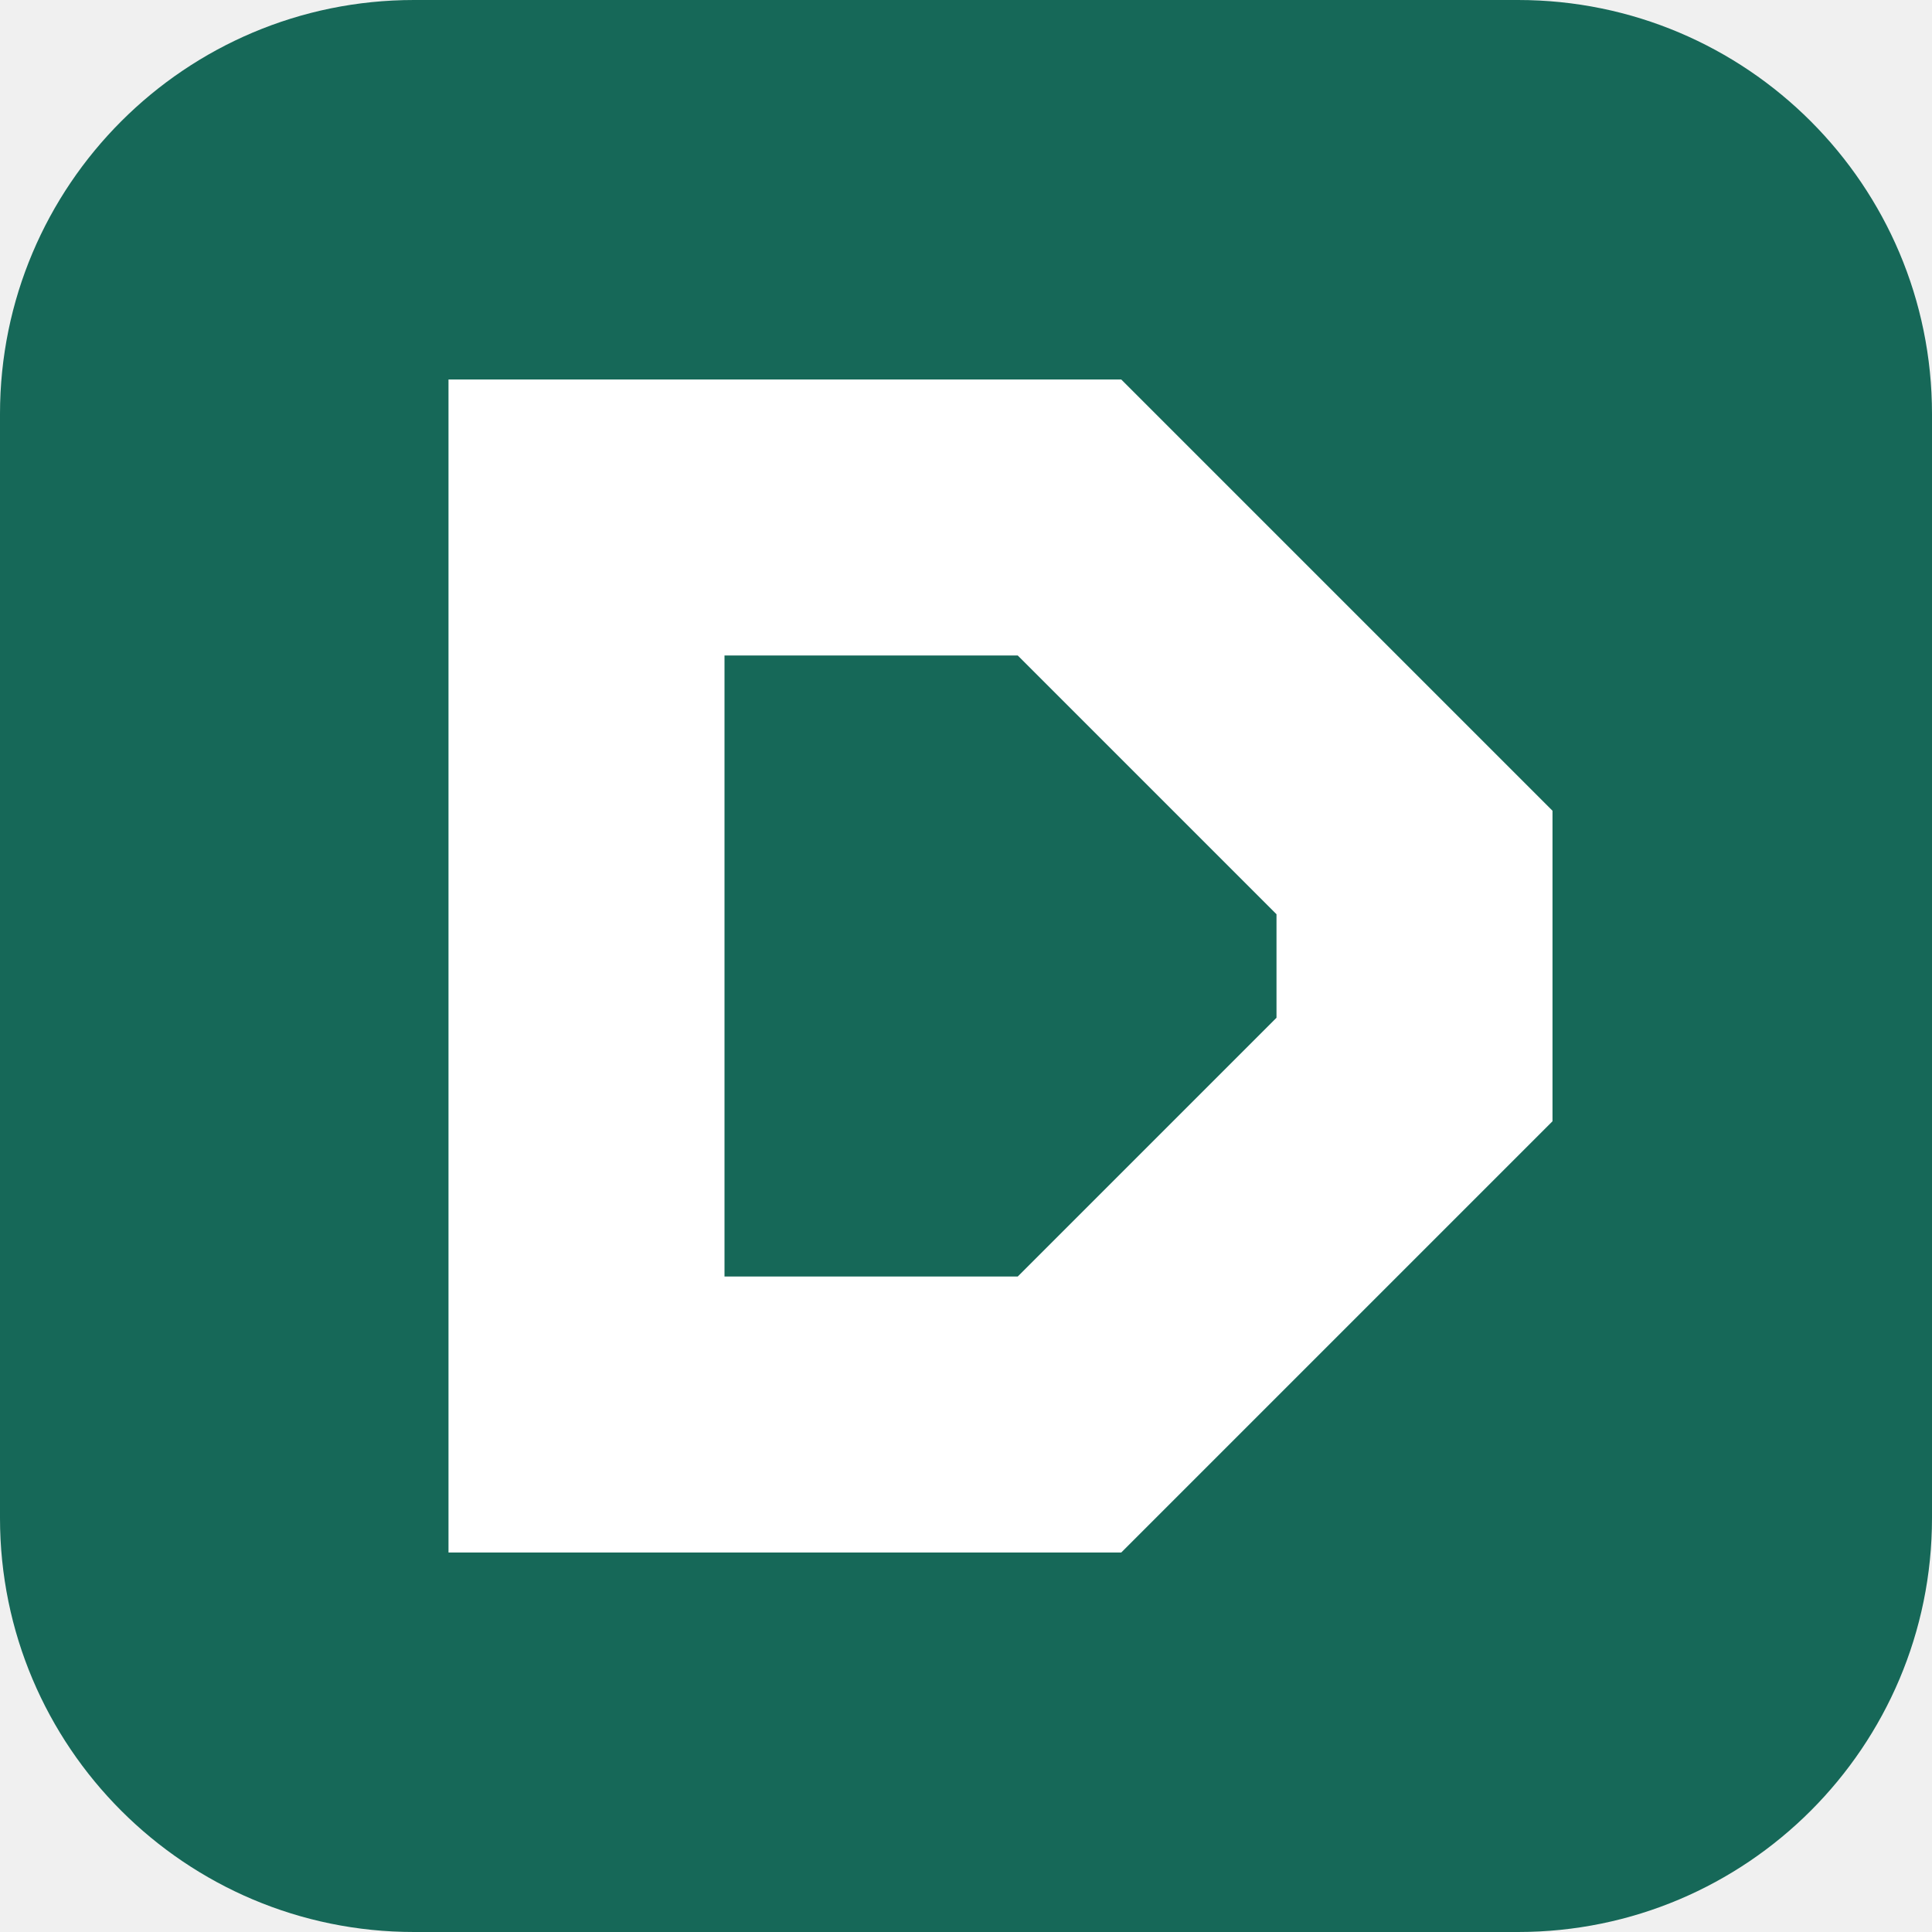
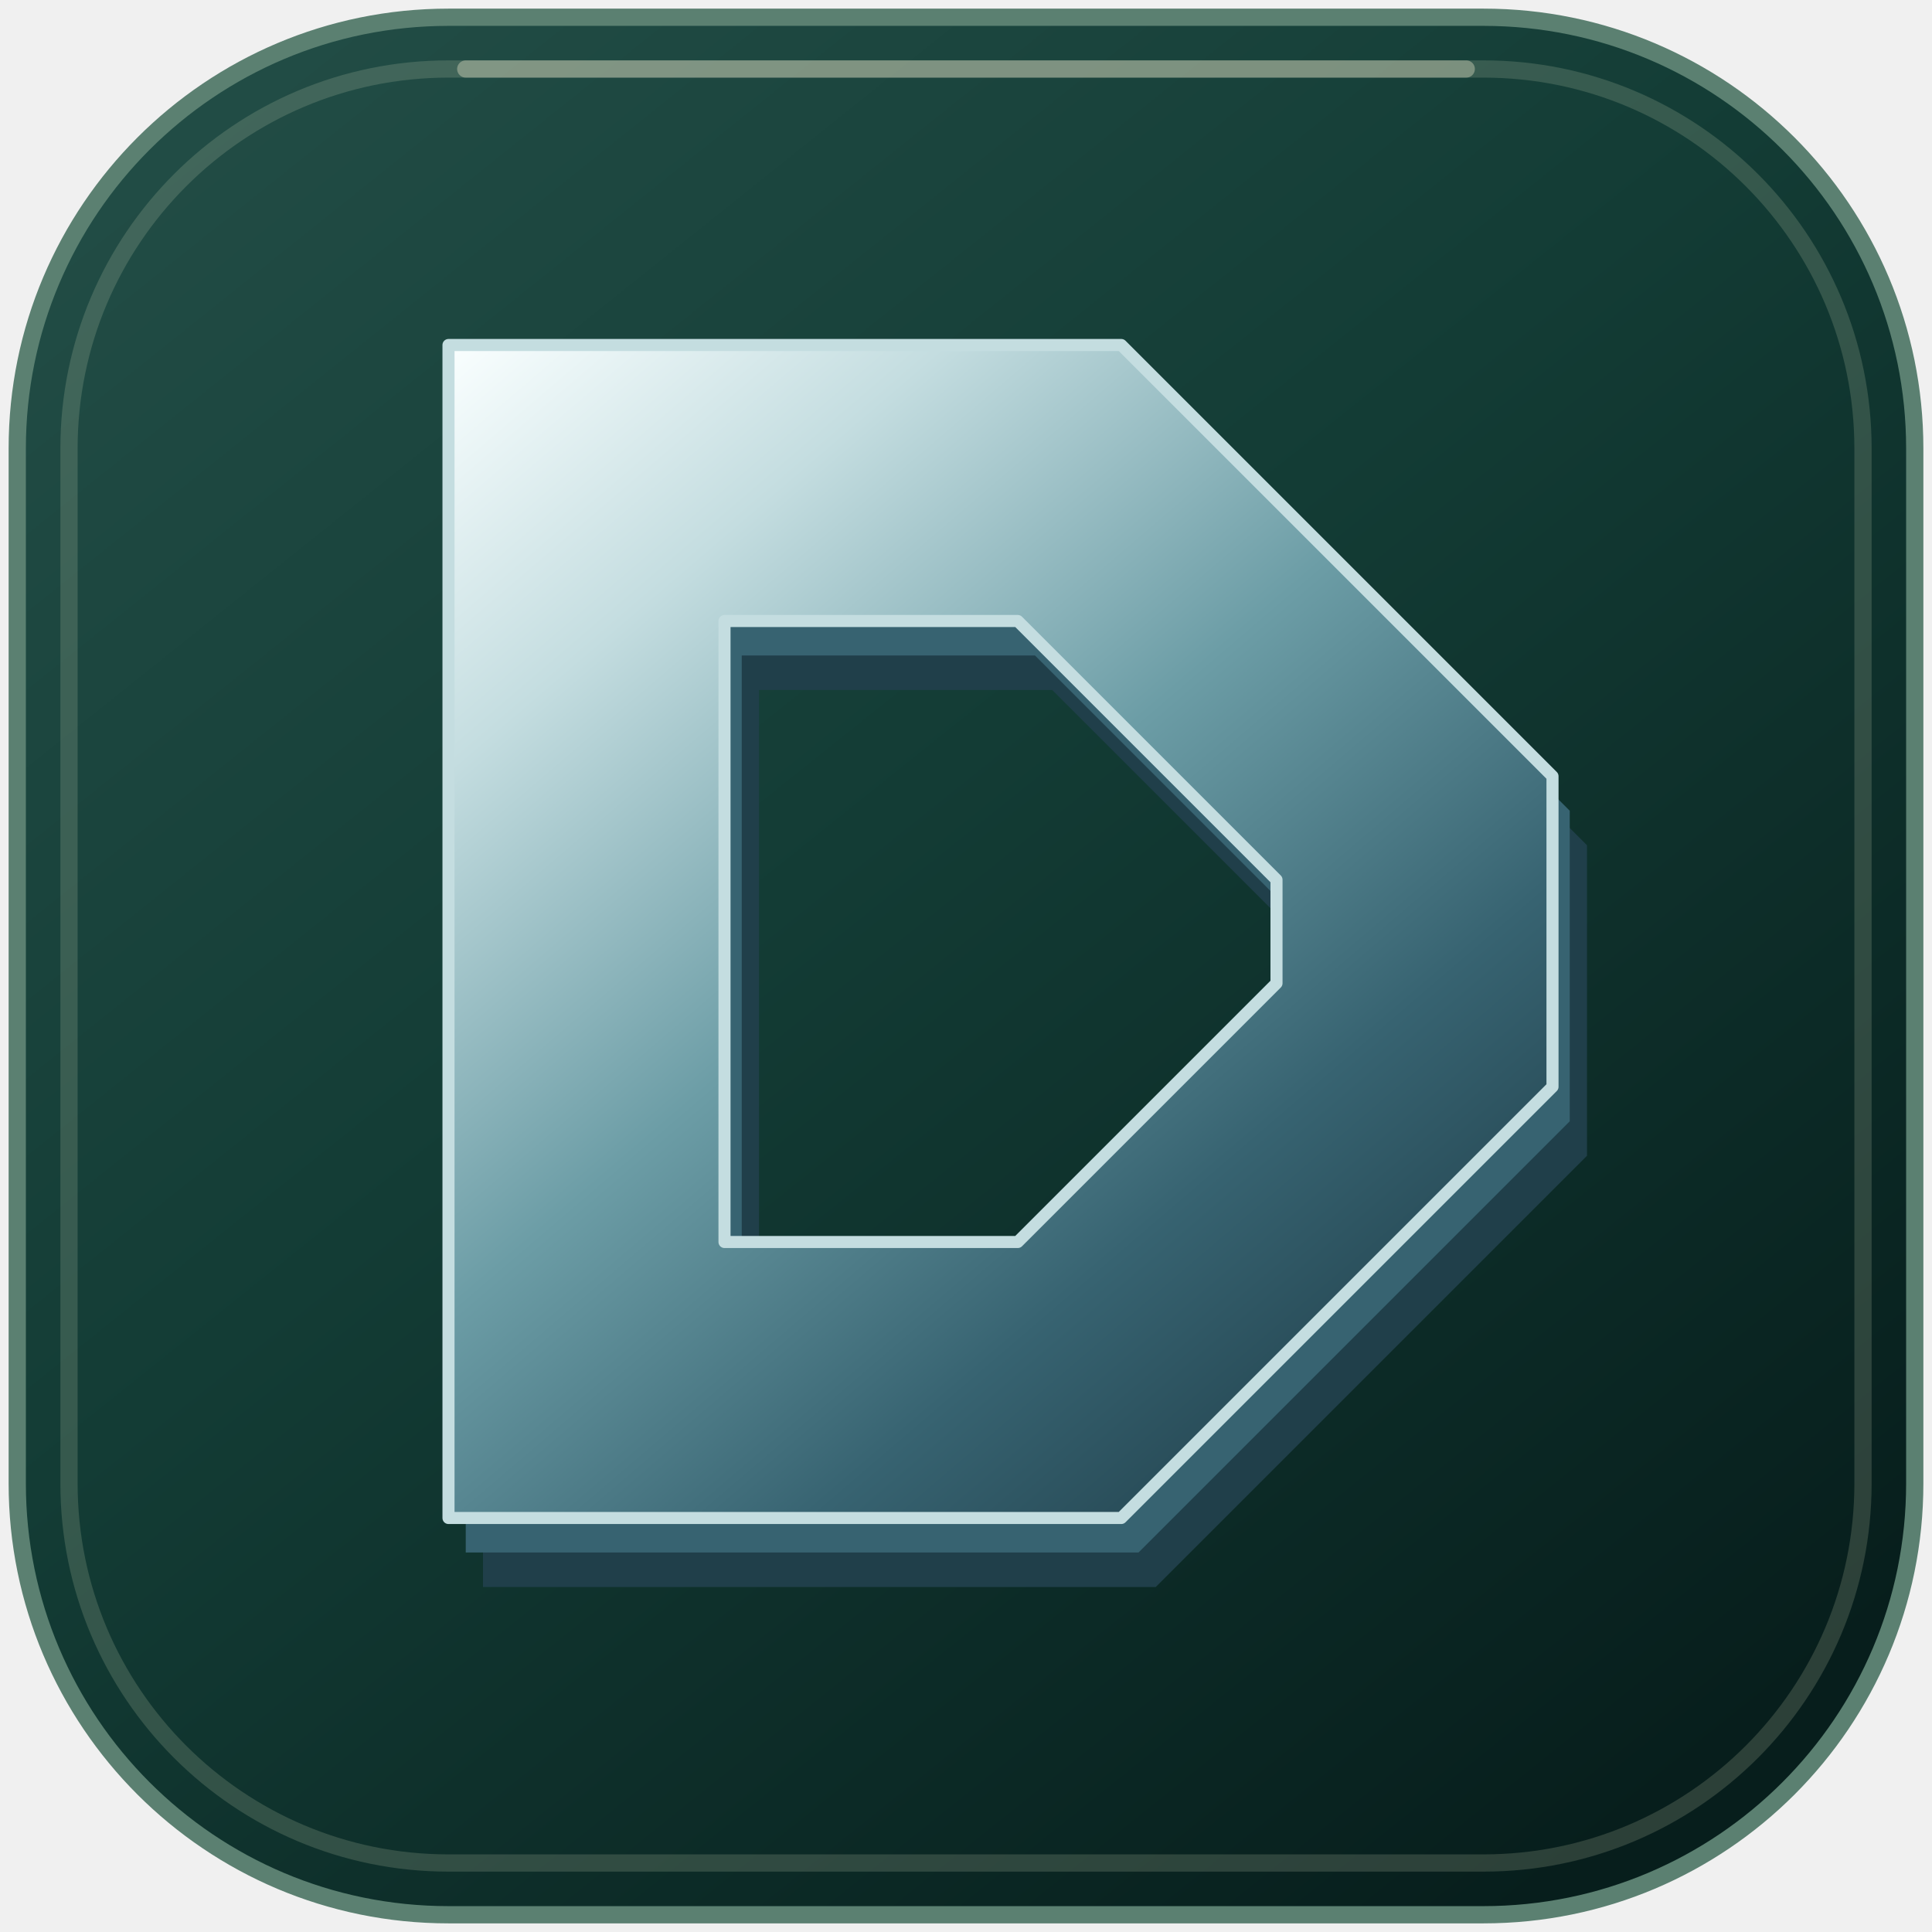
<svg xmlns="http://www.w3.org/2000/svg" viewBox="0 0 112 112" role="img" aria-label="DENTAYA">
-   <rect width="112" height="112" rx="24" fill="#166858" />
-   <g transform="translate(8 8)">
-     <path fill="#FFFFFF" fill-rule="evenodd" d="M18 14H57L82 39V57L57 82H18ZM34 30V66H51L66 51V45L51 30Z" />
+   <defs>
+     <linearGradient id="dy-03-icon-face" x1="0" y1="0" x2=".8" y2="1" gradientUnits="objectBoundingBox">
+       <stop offset="0" stop-color="#FAFFFF" />
+       <stop offset=".22" stop-color="#C4DDE0" />
+       <stop offset=".5" stop-color="#6C9DA6" />
+       <stop offset=".77" stop-color="#376371" />
+       <stop offset="1" stop-color="#203F4A" />
+     </linearGradient>
+     <linearGradient id="dy-03-icon-tile" x2=".8" y2="1">
+       <stop stop-color="#244F48" />
+       <stop offset=".48" stop-color="#133C35" />
+       <stop offset="1" stop-color="#071E1C" />
+     </linearGradient>
+   </defs>
+   <rect x="1" y="1" width="110" height="110" rx="25" fill="url(#dy-03-icon-tile)" stroke="#5B8071" stroke-width="1" />
+   <rect x="4" y="4" width="104" height="104" rx="22" fill="none" stroke="#DFE8C7" stroke-opacity=".17" />
+   <path d="M27 4H85" stroke="#F8F1D3" stroke-opacity=".35" stroke-linecap="round" />
+   <g transform="translate(8 6)">
+     <g data-material="titanium" data-depth="vector">
+       <g transform="translate(2 4)">
+         <path fill="#203F4A" fill-rule="evenodd" d="M18 14H57L82 39V57L57 82H18ZM34 30V66H51L66 51V45L51 30Z" />
+       </g>
+       <g transform="translate(1 2)">
+         <path fill="#376371" fill-rule="evenodd" d="M18 14H57L82 39V57L57 82H18ZM34 30V66H51L66 51V45L51 30Z" />
+       </g>
+       <path fill="url(#dy-03-icon-face)" fill-rule="evenodd" stroke="#C4DDE0" stroke-width="0.7" stroke-linejoin="round" d="M18 14H57L82 39V57L57 82H18ZM34 30V66H51L66 51V45L51 30Z" />
+     </g>
  </g>
</svg>
